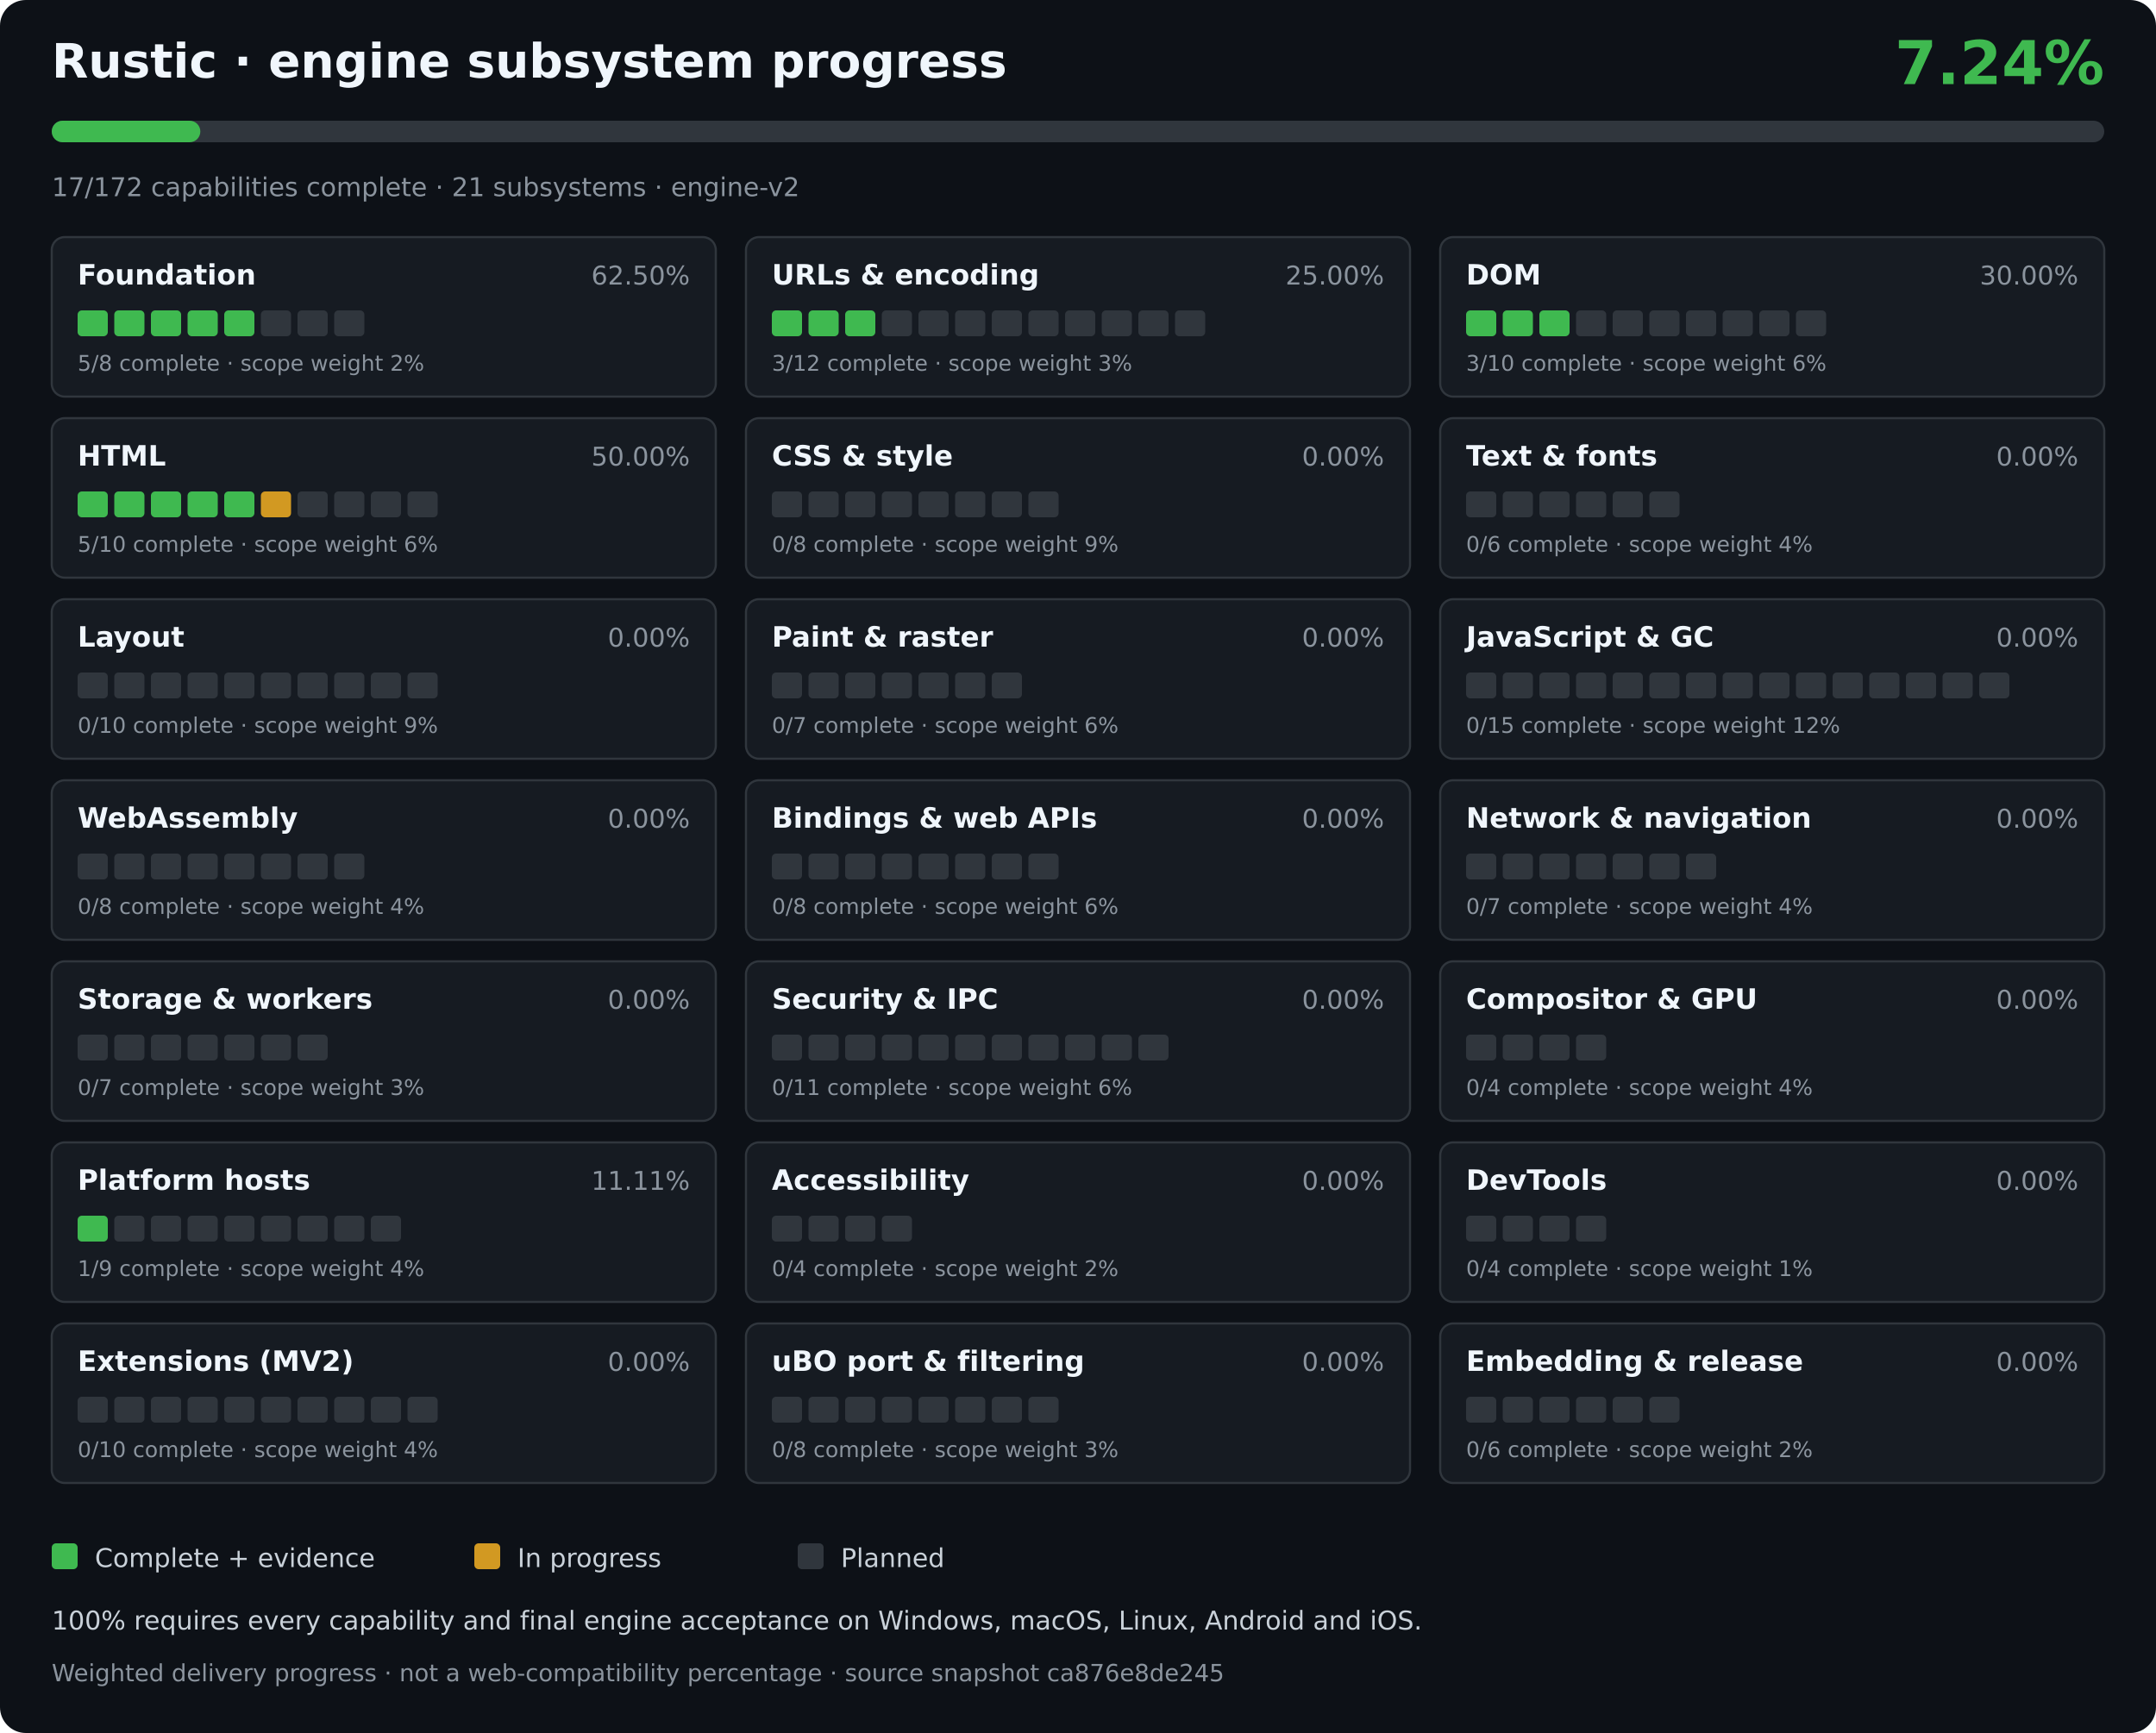
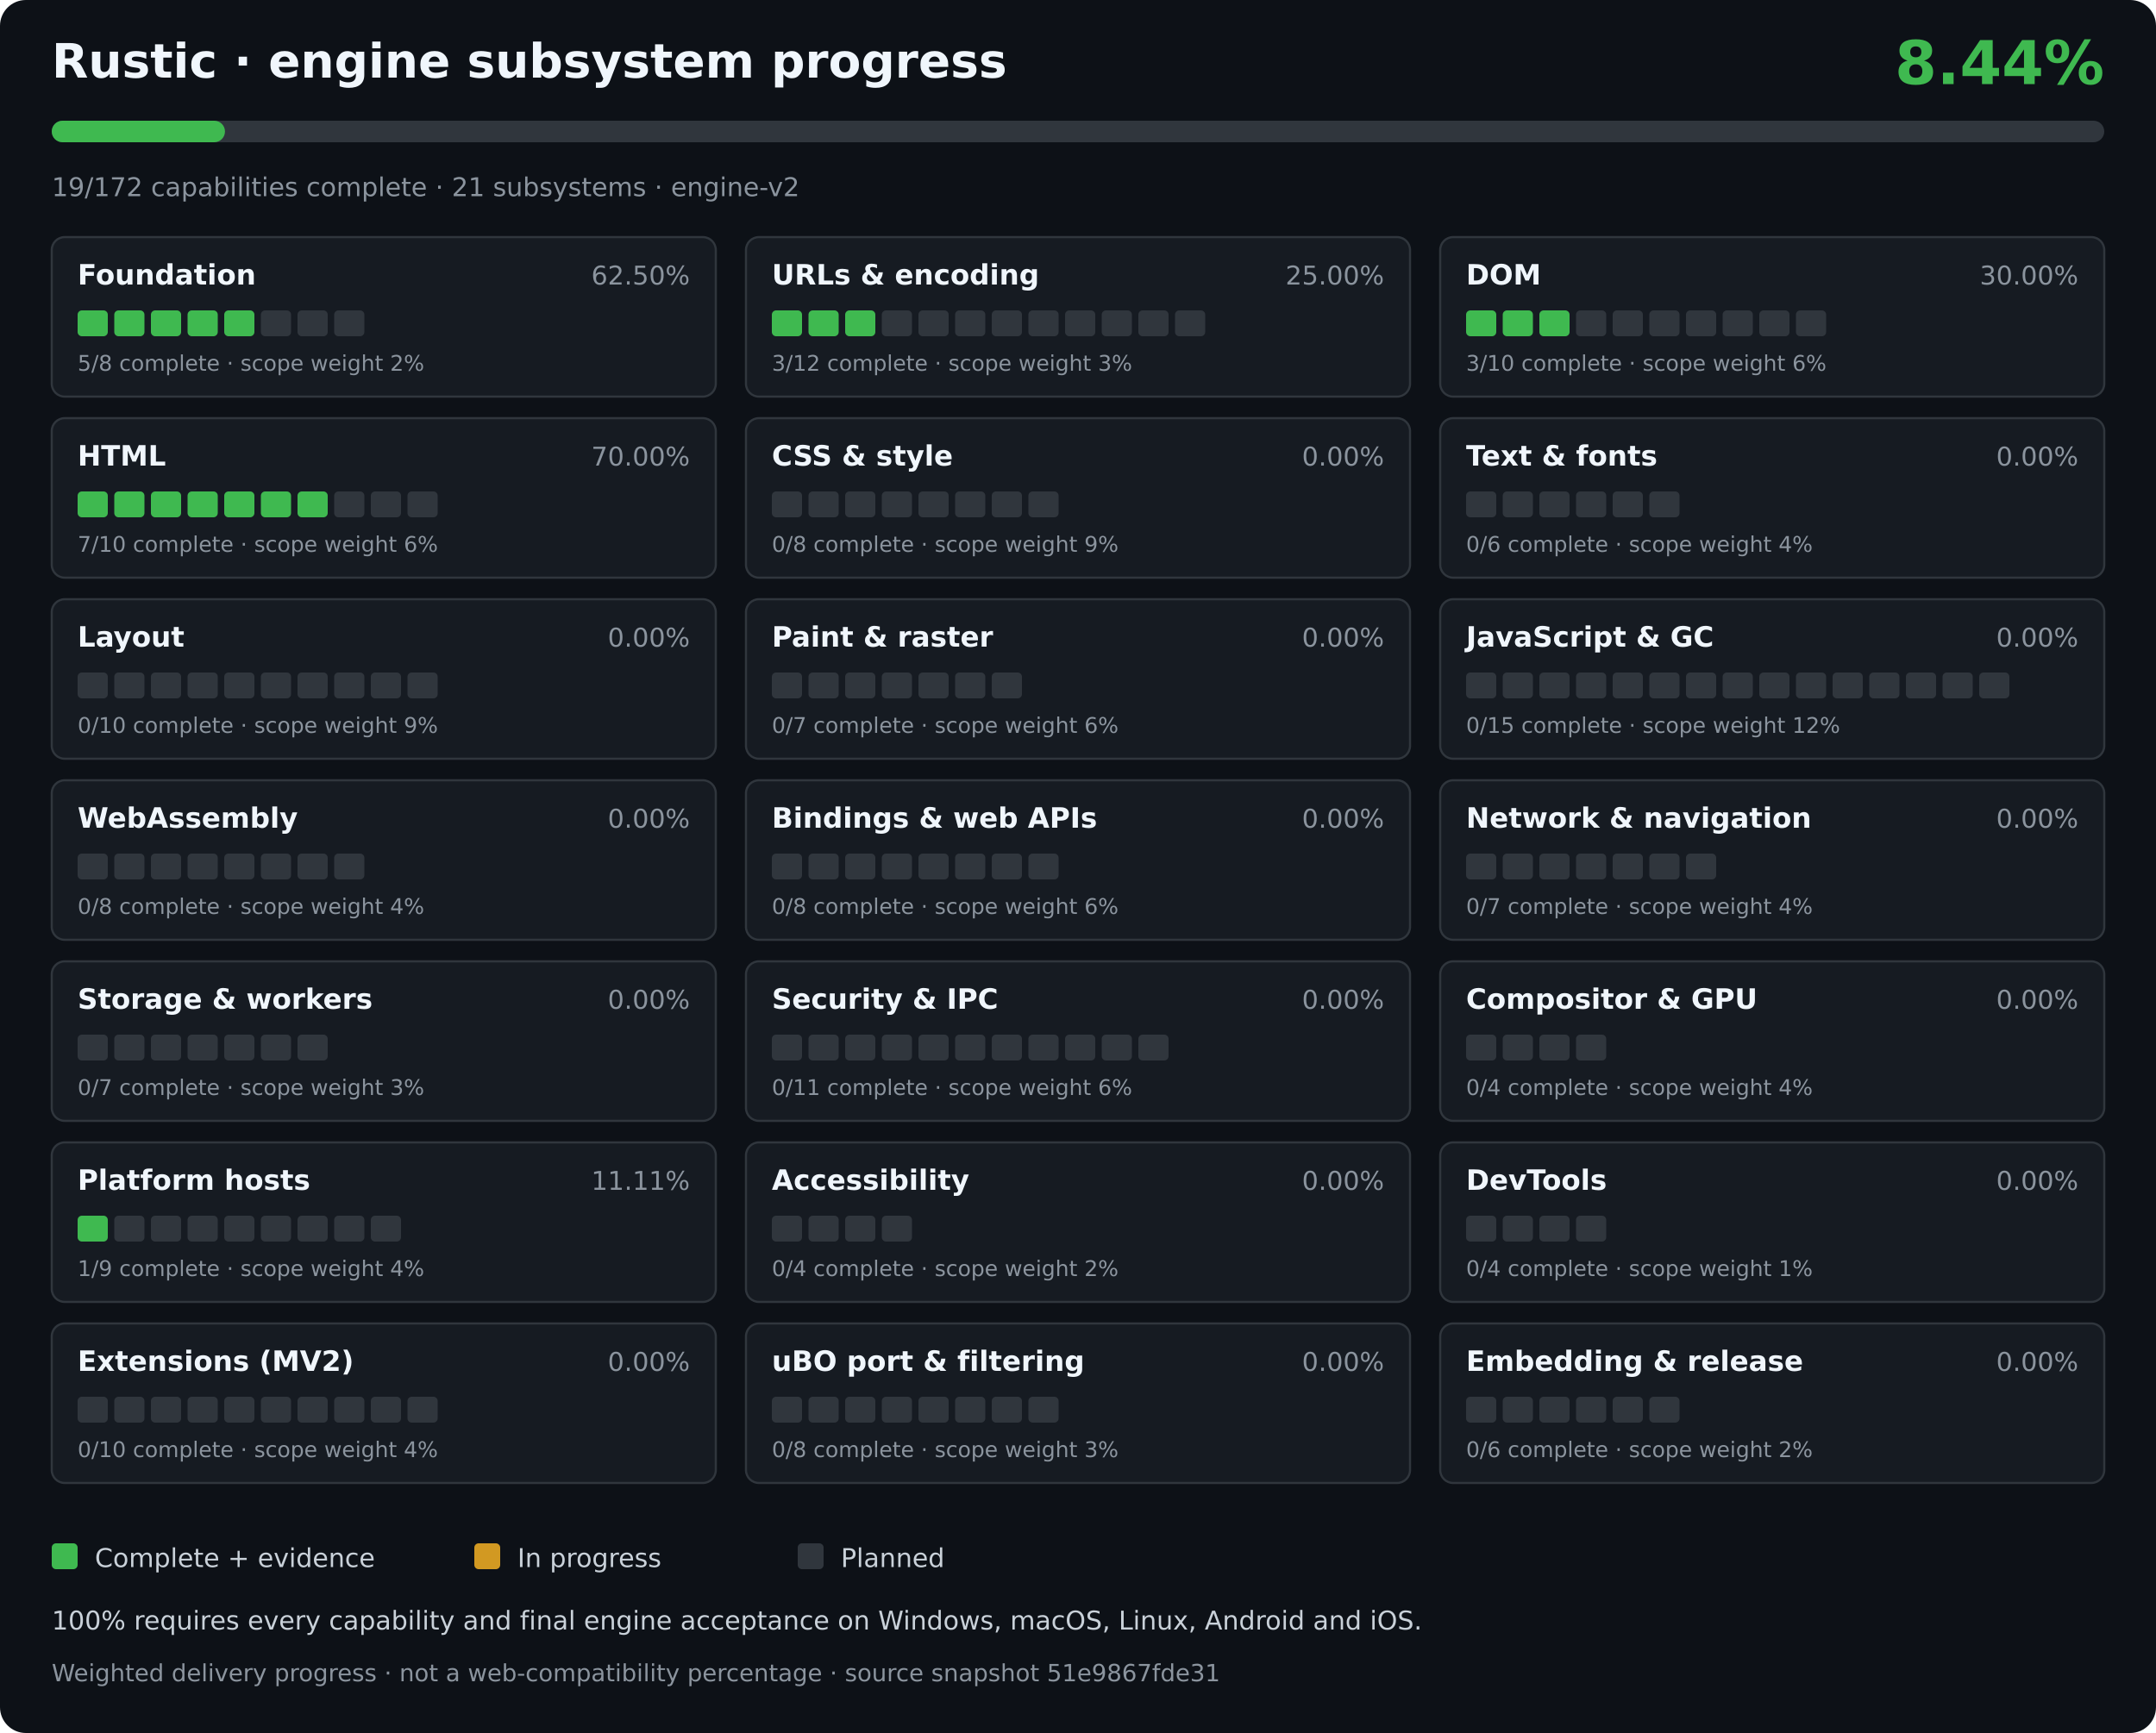
<svg xmlns="http://www.w3.org/2000/svg" width="1000" height="804" viewBox="0 0 1000 804" role="img" aria-labelledby="title desc">
  <rect width="1000" height="804" rx="12" fill="#0d1117" />
  <g font-family="DejaVu Sans,Arial,sans-serif">
    <text x="24" y="36" fill="#f0f6fc" font-size="22" font-weight="700">Rustic · engine subsystem progress</text>
-     <text x="976" y="39" fill="#3fb950" font-size="28" font-weight="700" text-anchor="end">7.24%</text>
+     <text x="976" y="39" fill="#3fb950" font-size="28" font-weight="700" text-anchor="end">8.44%</text>
    <rect x="24" y="56" width="952" height="10" rx="5" fill="#30363d" />
-     <rect x="24" y="56" width="68.92" height="10" rx="5" fill="#3fb950" />
-     <text x="24" y="91" fill="#8b949e" font-size="12">17/172 capabilities complete · 21 subsystems · engine-v2</text>
+     <rect x="24" y="56" width="80.35" height="10" rx="5" fill="#3fb950" />
+     <text x="24" y="91" fill="#8b949e" font-size="12">19/172 capabilities complete · 21 subsystems · engine-v2</text>
    <g>
      <rect x="24" y="110" width="308" height="74" rx="6" fill="#161b22" stroke="#30363d" />
      <text x="36" y="132" fill="#f0f6fc" font-size="13" font-weight="600">Foundation</text>
      <text x="320" y="132" fill="#8b949e" text-anchor="end" font-size="12">62.50%</text>
      <rect x="36.00" y="144" width="14.00" height="12" rx="2" fill="#3fb950" />
      <rect x="53.00" y="144" width="14.00" height="12" rx="2" fill="#3fb950" />
      <rect x="70.00" y="144" width="14.00" height="12" rx="2" fill="#3fb950" />
      <rect x="87.00" y="144" width="14.00" height="12" rx="2" fill="#3fb950" />
      <rect x="104.00" y="144" width="14.00" height="12" rx="2" fill="#3fb950" />
      <rect x="121.00" y="144" width="14.00" height="12" rx="2" fill="#30363d" />
      <rect x="138.00" y="144" width="14.00" height="12" rx="2" fill="#30363d" />
      <rect x="155.00" y="144" width="14.00" height="12" rx="2" fill="#30363d" />
      <text x="36" y="172" fill="#8b949e" font-size="10">5/8 complete · scope weight 2%</text>
    </g>
    <g>
      <rect x="346" y="110" width="308" height="74" rx="6" fill="#161b22" stroke="#30363d" />
      <text x="358" y="132" fill="#f0f6fc" font-size="13" font-weight="600">URLs &amp; encoding</text>
      <text x="642" y="132" fill="#8b949e" text-anchor="end" font-size="12">25.00%</text>
      <rect x="358.00" y="144" width="14.00" height="12" rx="2" fill="#3fb950" />
      <rect x="375.00" y="144" width="14.00" height="12" rx="2" fill="#3fb950" />
      <rect x="392.00" y="144" width="14.00" height="12" rx="2" fill="#3fb950" />
      <rect x="409.00" y="144" width="14.00" height="12" rx="2" fill="#30363d" />
      <rect x="426.00" y="144" width="14.00" height="12" rx="2" fill="#30363d" />
      <rect x="443.00" y="144" width="14.00" height="12" rx="2" fill="#30363d" />
      <rect x="460.00" y="144" width="14.00" height="12" rx="2" fill="#30363d" />
      <rect x="477.00" y="144" width="14.00" height="12" rx="2" fill="#30363d" />
      <rect x="494.00" y="144" width="14.00" height="12" rx="2" fill="#30363d" />
      <rect x="511.00" y="144" width="14.00" height="12" rx="2" fill="#30363d" />
      <rect x="528.00" y="144" width="14.00" height="12" rx="2" fill="#30363d" />
      <rect x="545.00" y="144" width="14.00" height="12" rx="2" fill="#30363d" />
      <text x="358" y="172" fill="#8b949e" font-size="10">3/12 complete · scope weight 3%</text>
    </g>
    <g>
      <rect x="668" y="110" width="308" height="74" rx="6" fill="#161b22" stroke="#30363d" />
      <text x="680" y="132" fill="#f0f6fc" font-size="13" font-weight="600">DOM</text>
      <text x="964" y="132" fill="#8b949e" text-anchor="end" font-size="12">30.00%</text>
      <rect x="680.00" y="144" width="14.00" height="12" rx="2" fill="#3fb950" />
      <rect x="697.00" y="144" width="14.00" height="12" rx="2" fill="#3fb950" />
      <rect x="714.00" y="144" width="14.00" height="12" rx="2" fill="#3fb950" />
      <rect x="731.00" y="144" width="14.00" height="12" rx="2" fill="#30363d" />
      <rect x="748.00" y="144" width="14.00" height="12" rx="2" fill="#30363d" />
      <rect x="765.00" y="144" width="14.00" height="12" rx="2" fill="#30363d" />
      <rect x="782.00" y="144" width="14.00" height="12" rx="2" fill="#30363d" />
      <rect x="799.00" y="144" width="14.00" height="12" rx="2" fill="#30363d" />
      <rect x="816.00" y="144" width="14.00" height="12" rx="2" fill="#30363d" />
      <rect x="833.00" y="144" width="14.00" height="12" rx="2" fill="#30363d" />
      <text x="680" y="172" fill="#8b949e" font-size="10">3/10 complete · scope weight 6%</text>
    </g>
    <g>
      <rect x="24" y="194" width="308" height="74" rx="6" fill="#161b22" stroke="#30363d" />
      <text x="36" y="216" fill="#f0f6fc" font-size="13" font-weight="600">HTML</text>
-       <text x="320" y="216" fill="#8b949e" text-anchor="end" font-size="12">50.00%</text>
+       <text x="320" y="216" fill="#8b949e" text-anchor="end" font-size="12">70.00%</text>
      <rect x="36.00" y="228" width="14.00" height="12" rx="2" fill="#3fb950" />
      <rect x="53.00" y="228" width="14.00" height="12" rx="2" fill="#3fb950" />
      <rect x="70.00" y="228" width="14.00" height="12" rx="2" fill="#3fb950" />
      <rect x="87.00" y="228" width="14.00" height="12" rx="2" fill="#3fb950" />
      <rect x="104.00" y="228" width="14.00" height="12" rx="2" fill="#3fb950" />
-       <rect x="121.00" y="228" width="14.00" height="12" rx="2" fill="#d29922" />
-       <rect x="138.00" y="228" width="14.00" height="12" rx="2" fill="#30363d" />
+       <rect x="121.00" y="228" width="14.00" height="12" rx="2" fill="#3fb950" />
+       <rect x="138.00" y="228" width="14.00" height="12" rx="2" fill="#3fb950" />
      <rect x="155.00" y="228" width="14.00" height="12" rx="2" fill="#30363d" />
      <rect x="172.00" y="228" width="14.00" height="12" rx="2" fill="#30363d" />
      <rect x="189.00" y="228" width="14.00" height="12" rx="2" fill="#30363d" />
-       <text x="36" y="256" fill="#8b949e" font-size="10">5/10 complete · scope weight 6%</text>
+       <text x="36" y="256" fill="#8b949e" font-size="10">7/10 complete · scope weight 6%</text>
    </g>
    <g>
      <rect x="346" y="194" width="308" height="74" rx="6" fill="#161b22" stroke="#30363d" />
      <text x="358" y="216" fill="#f0f6fc" font-size="13" font-weight="600">CSS &amp; style</text>
      <text x="642" y="216" fill="#8b949e" text-anchor="end" font-size="12">0.00%</text>
      <rect x="358.00" y="228" width="14.00" height="12" rx="2" fill="#30363d" />
      <rect x="375.00" y="228" width="14.00" height="12" rx="2" fill="#30363d" />
      <rect x="392.00" y="228" width="14.00" height="12" rx="2" fill="#30363d" />
      <rect x="409.00" y="228" width="14.00" height="12" rx="2" fill="#30363d" />
      <rect x="426.00" y="228" width="14.00" height="12" rx="2" fill="#30363d" />
      <rect x="443.00" y="228" width="14.00" height="12" rx="2" fill="#30363d" />
      <rect x="460.00" y="228" width="14.00" height="12" rx="2" fill="#30363d" />
      <rect x="477.00" y="228" width="14.00" height="12" rx="2" fill="#30363d" />
      <text x="358" y="256" fill="#8b949e" font-size="10">0/8 complete · scope weight 9%</text>
    </g>
    <g>
      <rect x="668" y="194" width="308" height="74" rx="6" fill="#161b22" stroke="#30363d" />
      <text x="680" y="216" fill="#f0f6fc" font-size="13" font-weight="600">Text &amp; fonts</text>
      <text x="964" y="216" fill="#8b949e" text-anchor="end" font-size="12">0.00%</text>
      <rect x="680.00" y="228" width="14.00" height="12" rx="2" fill="#30363d" />
      <rect x="697.00" y="228" width="14.00" height="12" rx="2" fill="#30363d" />
      <rect x="714.00" y="228" width="14.00" height="12" rx="2" fill="#30363d" />
      <rect x="731.00" y="228" width="14.00" height="12" rx="2" fill="#30363d" />
      <rect x="748.00" y="228" width="14.00" height="12" rx="2" fill="#30363d" />
      <rect x="765.00" y="228" width="14.00" height="12" rx="2" fill="#30363d" />
      <text x="680" y="256" fill="#8b949e" font-size="10">0/6 complete · scope weight 4%</text>
    </g>
    <g>
      <rect x="24" y="278" width="308" height="74" rx="6" fill="#161b22" stroke="#30363d" />
      <text x="36" y="300" fill="#f0f6fc" font-size="13" font-weight="600">Layout</text>
      <text x="320" y="300" fill="#8b949e" text-anchor="end" font-size="12">0.00%</text>
      <rect x="36.00" y="312" width="14.00" height="12" rx="2" fill="#30363d" />
      <rect x="53.00" y="312" width="14.00" height="12" rx="2" fill="#30363d" />
      <rect x="70.00" y="312" width="14.00" height="12" rx="2" fill="#30363d" />
      <rect x="87.00" y="312" width="14.00" height="12" rx="2" fill="#30363d" />
      <rect x="104.00" y="312" width="14.00" height="12" rx="2" fill="#30363d" />
      <rect x="121.00" y="312" width="14.00" height="12" rx="2" fill="#30363d" />
      <rect x="138.00" y="312" width="14.00" height="12" rx="2" fill="#30363d" />
      <rect x="155.00" y="312" width="14.00" height="12" rx="2" fill="#30363d" />
      <rect x="172.00" y="312" width="14.00" height="12" rx="2" fill="#30363d" />
      <rect x="189.00" y="312" width="14.00" height="12" rx="2" fill="#30363d" />
      <text x="36" y="340" fill="#8b949e" font-size="10">0/10 complete · scope weight 9%</text>
    </g>
    <g>
      <rect x="346" y="278" width="308" height="74" rx="6" fill="#161b22" stroke="#30363d" />
      <text x="358" y="300" fill="#f0f6fc" font-size="13" font-weight="600">Paint &amp; raster</text>
      <text x="642" y="300" fill="#8b949e" text-anchor="end" font-size="12">0.00%</text>
      <rect x="358.00" y="312" width="14.00" height="12" rx="2" fill="#30363d" />
      <rect x="375.00" y="312" width="14.00" height="12" rx="2" fill="#30363d" />
      <rect x="392.00" y="312" width="14.00" height="12" rx="2" fill="#30363d" />
      <rect x="409.00" y="312" width="14.00" height="12" rx="2" fill="#30363d" />
      <rect x="426.00" y="312" width="14.00" height="12" rx="2" fill="#30363d" />
      <rect x="443.00" y="312" width="14.00" height="12" rx="2" fill="#30363d" />
      <rect x="460.00" y="312" width="14.00" height="12" rx="2" fill="#30363d" />
      <text x="358" y="340" fill="#8b949e" font-size="10">0/7 complete · scope weight 6%</text>
    </g>
    <g>
      <rect x="668" y="278" width="308" height="74" rx="6" fill="#161b22" stroke="#30363d" />
      <text x="680" y="300" fill="#f0f6fc" font-size="13" font-weight="600">JavaScript &amp; GC</text>
      <text x="964" y="300" fill="#8b949e" text-anchor="end" font-size="12">0.00%</text>
      <rect x="680.00" y="312" width="14.00" height="12" rx="2" fill="#30363d" />
      <rect x="697.00" y="312" width="14.00" height="12" rx="2" fill="#30363d" />
      <rect x="714.00" y="312" width="14.00" height="12" rx="2" fill="#30363d" />
      <rect x="731.00" y="312" width="14.00" height="12" rx="2" fill="#30363d" />
      <rect x="748.00" y="312" width="14.00" height="12" rx="2" fill="#30363d" />
      <rect x="765.00" y="312" width="14.00" height="12" rx="2" fill="#30363d" />
      <rect x="782.00" y="312" width="14.00" height="12" rx="2" fill="#30363d" />
      <rect x="799.00" y="312" width="14.00" height="12" rx="2" fill="#30363d" />
      <rect x="816.00" y="312" width="14.00" height="12" rx="2" fill="#30363d" />
      <rect x="833.00" y="312" width="14.00" height="12" rx="2" fill="#30363d" />
      <rect x="850.00" y="312" width="14.00" height="12" rx="2" fill="#30363d" />
      <rect x="867.00" y="312" width="14.00" height="12" rx="2" fill="#30363d" />
      <rect x="884.00" y="312" width="14.00" height="12" rx="2" fill="#30363d" />
      <rect x="901.00" y="312" width="14.00" height="12" rx="2" fill="#30363d" />
      <rect x="918.00" y="312" width="14.00" height="12" rx="2" fill="#30363d" />
      <text x="680" y="340" fill="#8b949e" font-size="10">0/15 complete · scope weight 12%</text>
    </g>
    <g>
      <rect x="24" y="362" width="308" height="74" rx="6" fill="#161b22" stroke="#30363d" />
      <text x="36" y="384" fill="#f0f6fc" font-size="13" font-weight="600">WebAssembly</text>
      <text x="320" y="384" fill="#8b949e" text-anchor="end" font-size="12">0.00%</text>
      <rect x="36.00" y="396" width="14.00" height="12" rx="2" fill="#30363d" />
      <rect x="53.00" y="396" width="14.00" height="12" rx="2" fill="#30363d" />
      <rect x="70.00" y="396" width="14.00" height="12" rx="2" fill="#30363d" />
      <rect x="87.00" y="396" width="14.00" height="12" rx="2" fill="#30363d" />
      <rect x="104.00" y="396" width="14.00" height="12" rx="2" fill="#30363d" />
      <rect x="121.00" y="396" width="14.00" height="12" rx="2" fill="#30363d" />
      <rect x="138.00" y="396" width="14.00" height="12" rx="2" fill="#30363d" />
      <rect x="155.00" y="396" width="14.00" height="12" rx="2" fill="#30363d" />
      <text x="36" y="424" fill="#8b949e" font-size="10">0/8 complete · scope weight 4%</text>
    </g>
    <g>
      <rect x="346" y="362" width="308" height="74" rx="6" fill="#161b22" stroke="#30363d" />
      <text x="358" y="384" fill="#f0f6fc" font-size="13" font-weight="600">Bindings &amp; web APIs</text>
      <text x="642" y="384" fill="#8b949e" text-anchor="end" font-size="12">0.00%</text>
      <rect x="358.00" y="396" width="14.00" height="12" rx="2" fill="#30363d" />
      <rect x="375.00" y="396" width="14.00" height="12" rx="2" fill="#30363d" />
      <rect x="392.00" y="396" width="14.00" height="12" rx="2" fill="#30363d" />
      <rect x="409.00" y="396" width="14.00" height="12" rx="2" fill="#30363d" />
      <rect x="426.00" y="396" width="14.00" height="12" rx="2" fill="#30363d" />
      <rect x="443.00" y="396" width="14.00" height="12" rx="2" fill="#30363d" />
      <rect x="460.00" y="396" width="14.00" height="12" rx="2" fill="#30363d" />
      <rect x="477.00" y="396" width="14.00" height="12" rx="2" fill="#30363d" />
      <text x="358" y="424" fill="#8b949e" font-size="10">0/8 complete · scope weight 6%</text>
    </g>
    <g>
      <rect x="668" y="362" width="308" height="74" rx="6" fill="#161b22" stroke="#30363d" />
      <text x="680" y="384" fill="#f0f6fc" font-size="13" font-weight="600">Network &amp; navigation</text>
      <text x="964" y="384" fill="#8b949e" text-anchor="end" font-size="12">0.00%</text>
      <rect x="680.00" y="396" width="14.00" height="12" rx="2" fill="#30363d" />
      <rect x="697.00" y="396" width="14.00" height="12" rx="2" fill="#30363d" />
      <rect x="714.00" y="396" width="14.00" height="12" rx="2" fill="#30363d" />
      <rect x="731.00" y="396" width="14.00" height="12" rx="2" fill="#30363d" />
      <rect x="748.00" y="396" width="14.00" height="12" rx="2" fill="#30363d" />
      <rect x="765.00" y="396" width="14.00" height="12" rx="2" fill="#30363d" />
      <rect x="782.00" y="396" width="14.00" height="12" rx="2" fill="#30363d" />
      <text x="680" y="424" fill="#8b949e" font-size="10">0/7 complete · scope weight 4%</text>
    </g>
    <g>
      <rect x="24" y="446" width="308" height="74" rx="6" fill="#161b22" stroke="#30363d" />
      <text x="36" y="468" fill="#f0f6fc" font-size="13" font-weight="600">Storage &amp; workers</text>
      <text x="320" y="468" fill="#8b949e" text-anchor="end" font-size="12">0.00%</text>
      <rect x="36.00" y="480" width="14.00" height="12" rx="2" fill="#30363d" />
      <rect x="53.00" y="480" width="14.00" height="12" rx="2" fill="#30363d" />
      <rect x="70.00" y="480" width="14.00" height="12" rx="2" fill="#30363d" />
      <rect x="87.00" y="480" width="14.00" height="12" rx="2" fill="#30363d" />
      <rect x="104.00" y="480" width="14.00" height="12" rx="2" fill="#30363d" />
      <rect x="121.00" y="480" width="14.00" height="12" rx="2" fill="#30363d" />
      <rect x="138.00" y="480" width="14.00" height="12" rx="2" fill="#30363d" />
      <text x="36" y="508" fill="#8b949e" font-size="10">0/7 complete · scope weight 3%</text>
    </g>
    <g>
      <rect x="346" y="446" width="308" height="74" rx="6" fill="#161b22" stroke="#30363d" />
      <text x="358" y="468" fill="#f0f6fc" font-size="13" font-weight="600">Security &amp; IPC</text>
      <text x="642" y="468" fill="#8b949e" text-anchor="end" font-size="12">0.00%</text>
      <rect x="358.00" y="480" width="14.00" height="12" rx="2" fill="#30363d" />
      <rect x="375.00" y="480" width="14.00" height="12" rx="2" fill="#30363d" />
      <rect x="392.00" y="480" width="14.00" height="12" rx="2" fill="#30363d" />
      <rect x="409.00" y="480" width="14.00" height="12" rx="2" fill="#30363d" />
      <rect x="426.00" y="480" width="14.00" height="12" rx="2" fill="#30363d" />
      <rect x="443.00" y="480" width="14.00" height="12" rx="2" fill="#30363d" />
      <rect x="460.00" y="480" width="14.00" height="12" rx="2" fill="#30363d" />
      <rect x="477.00" y="480" width="14.00" height="12" rx="2" fill="#30363d" />
      <rect x="494.00" y="480" width="14.00" height="12" rx="2" fill="#30363d" />
      <rect x="511.00" y="480" width="14.00" height="12" rx="2" fill="#30363d" />
      <rect x="528.00" y="480" width="14.00" height="12" rx="2" fill="#30363d" />
      <text x="358" y="508" fill="#8b949e" font-size="10">0/11 complete · scope weight 6%</text>
    </g>
    <g>
      <rect x="668" y="446" width="308" height="74" rx="6" fill="#161b22" stroke="#30363d" />
      <text x="680" y="468" fill="#f0f6fc" font-size="13" font-weight="600">Compositor &amp; GPU</text>
      <text x="964" y="468" fill="#8b949e" text-anchor="end" font-size="12">0.00%</text>
      <rect x="680.00" y="480" width="14.00" height="12" rx="2" fill="#30363d" />
      <rect x="697.00" y="480" width="14.00" height="12" rx="2" fill="#30363d" />
      <rect x="714.00" y="480" width="14.00" height="12" rx="2" fill="#30363d" />
      <rect x="731.00" y="480" width="14.00" height="12" rx="2" fill="#30363d" />
      <text x="680" y="508" fill="#8b949e" font-size="10">0/4 complete · scope weight 4%</text>
    </g>
    <g>
      <rect x="24" y="530" width="308" height="74" rx="6" fill="#161b22" stroke="#30363d" />
      <text x="36" y="552" fill="#f0f6fc" font-size="13" font-weight="600">Platform hosts</text>
      <text x="320" y="552" fill="#8b949e" text-anchor="end" font-size="12">11.11%</text>
      <rect x="36.00" y="564" width="14.00" height="12" rx="2" fill="#3fb950" />
      <rect x="53.00" y="564" width="14.00" height="12" rx="2" fill="#30363d" />
      <rect x="70.00" y="564" width="14.00" height="12" rx="2" fill="#30363d" />
      <rect x="87.00" y="564" width="14.00" height="12" rx="2" fill="#30363d" />
      <rect x="104.00" y="564" width="14.00" height="12" rx="2" fill="#30363d" />
      <rect x="121.00" y="564" width="14.00" height="12" rx="2" fill="#30363d" />
      <rect x="138.00" y="564" width="14.00" height="12" rx="2" fill="#30363d" />
      <rect x="155.00" y="564" width="14.00" height="12" rx="2" fill="#30363d" />
      <rect x="172.00" y="564" width="14.00" height="12" rx="2" fill="#30363d" />
      <text x="36" y="592" fill="#8b949e" font-size="10">1/9 complete · scope weight 4%</text>
    </g>
    <g>
      <rect x="346" y="530" width="308" height="74" rx="6" fill="#161b22" stroke="#30363d" />
      <text x="358" y="552" fill="#f0f6fc" font-size="13" font-weight="600">Accessibility</text>
      <text x="642" y="552" fill="#8b949e" text-anchor="end" font-size="12">0.00%</text>
      <rect x="358.00" y="564" width="14.00" height="12" rx="2" fill="#30363d" />
      <rect x="375.00" y="564" width="14.00" height="12" rx="2" fill="#30363d" />
      <rect x="392.00" y="564" width="14.00" height="12" rx="2" fill="#30363d" />
      <rect x="409.00" y="564" width="14.00" height="12" rx="2" fill="#30363d" />
      <text x="358" y="592" fill="#8b949e" font-size="10">0/4 complete · scope weight 2%</text>
    </g>
    <g>
      <rect x="668" y="530" width="308" height="74" rx="6" fill="#161b22" stroke="#30363d" />
      <text x="680" y="552" fill="#f0f6fc" font-size="13" font-weight="600">DevTools</text>
      <text x="964" y="552" fill="#8b949e" text-anchor="end" font-size="12">0.00%</text>
      <rect x="680.00" y="564" width="14.00" height="12" rx="2" fill="#30363d" />
      <rect x="697.00" y="564" width="14.00" height="12" rx="2" fill="#30363d" />
      <rect x="714.00" y="564" width="14.00" height="12" rx="2" fill="#30363d" />
      <rect x="731.00" y="564" width="14.00" height="12" rx="2" fill="#30363d" />
      <text x="680" y="592" fill="#8b949e" font-size="10">0/4 complete · scope weight 1%</text>
    </g>
    <g>
      <rect x="24" y="614" width="308" height="74" rx="6" fill="#161b22" stroke="#30363d" />
      <text x="36" y="636" fill="#f0f6fc" font-size="13" font-weight="600">Extensions (MV2)</text>
      <text x="320" y="636" fill="#8b949e" text-anchor="end" font-size="12">0.00%</text>
      <rect x="36.00" y="648" width="14.00" height="12" rx="2" fill="#30363d" />
      <rect x="53.00" y="648" width="14.00" height="12" rx="2" fill="#30363d" />
      <rect x="70.00" y="648" width="14.00" height="12" rx="2" fill="#30363d" />
      <rect x="87.00" y="648" width="14.00" height="12" rx="2" fill="#30363d" />
      <rect x="104.00" y="648" width="14.00" height="12" rx="2" fill="#30363d" />
      <rect x="121.00" y="648" width="14.00" height="12" rx="2" fill="#30363d" />
      <rect x="138.00" y="648" width="14.00" height="12" rx="2" fill="#30363d" />
      <rect x="155.00" y="648" width="14.00" height="12" rx="2" fill="#30363d" />
      <rect x="172.00" y="648" width="14.00" height="12" rx="2" fill="#30363d" />
      <rect x="189.00" y="648" width="14.00" height="12" rx="2" fill="#30363d" />
      <text x="36" y="676" fill="#8b949e" font-size="10">0/10 complete · scope weight 4%</text>
    </g>
    <g>
      <rect x="346" y="614" width="308" height="74" rx="6" fill="#161b22" stroke="#30363d" />
      <text x="358" y="636" fill="#f0f6fc" font-size="13" font-weight="600">uBO port &amp; filtering</text>
      <text x="642" y="636" fill="#8b949e" text-anchor="end" font-size="12">0.00%</text>
      <rect x="358.00" y="648" width="14.00" height="12" rx="2" fill="#30363d" />
      <rect x="375.00" y="648" width="14.00" height="12" rx="2" fill="#30363d" />
      <rect x="392.00" y="648" width="14.00" height="12" rx="2" fill="#30363d" />
      <rect x="409.00" y="648" width="14.00" height="12" rx="2" fill="#30363d" />
      <rect x="426.00" y="648" width="14.00" height="12" rx="2" fill="#30363d" />
      <rect x="443.00" y="648" width="14.00" height="12" rx="2" fill="#30363d" />
      <rect x="460.00" y="648" width="14.00" height="12" rx="2" fill="#30363d" />
      <rect x="477.00" y="648" width="14.00" height="12" rx="2" fill="#30363d" />
      <text x="358" y="676" fill="#8b949e" font-size="10">0/8 complete · scope weight 3%</text>
    </g>
    <g>
      <rect x="668" y="614" width="308" height="74" rx="6" fill="#161b22" stroke="#30363d" />
      <text x="680" y="636" fill="#f0f6fc" font-size="13" font-weight="600">Embedding &amp; release</text>
      <text x="964" y="636" fill="#8b949e" text-anchor="end" font-size="12">0.00%</text>
      <rect x="680.00" y="648" width="14.00" height="12" rx="2" fill="#30363d" />
      <rect x="697.00" y="648" width="14.00" height="12" rx="2" fill="#30363d" />
      <rect x="714.00" y="648" width="14.00" height="12" rx="2" fill="#30363d" />
      <rect x="731.00" y="648" width="14.00" height="12" rx="2" fill="#30363d" />
      <rect x="748.00" y="648" width="14.00" height="12" rx="2" fill="#30363d" />
      <rect x="765.00" y="648" width="14.00" height="12" rx="2" fill="#30363d" />
      <text x="680" y="676" fill="#8b949e" font-size="10">0/6 complete · scope weight 2%</text>
    </g>
    <rect x="24" y="716" width="12" height="12" rx="2" fill="#3fb950" />
    <text x="44" y="727" fill="#c9d1d9" font-size="12">Complete + evidence</text>
    <rect x="220" y="716" width="12" height="12" rx="2" fill="#d29922" />
    <text x="240" y="727" fill="#c9d1d9" font-size="12">In progress</text>
    <rect x="370" y="716" width="12" height="12" rx="2" fill="#30363d" />
    <text x="390" y="727" fill="#c9d1d9" font-size="12">Planned</text>
    <text x="24" y="756" fill="#c9d1d9" font-size="12">100% requires every capability and final engine acceptance on Windows, macOS, Linux, Android and iOS.</text>
-     <text x="24" y="780" fill="#8b949e" font-size="11">Weighted delivery progress · not a web-compatibility percentage · source snapshot ca876e8de245</text>
+     <text x="24" y="780" fill="#8b949e" font-size="11">Weighted delivery progress · not a web-compatibility percentage · source snapshot 51e9867fde31</text>
  </g>
</svg>
